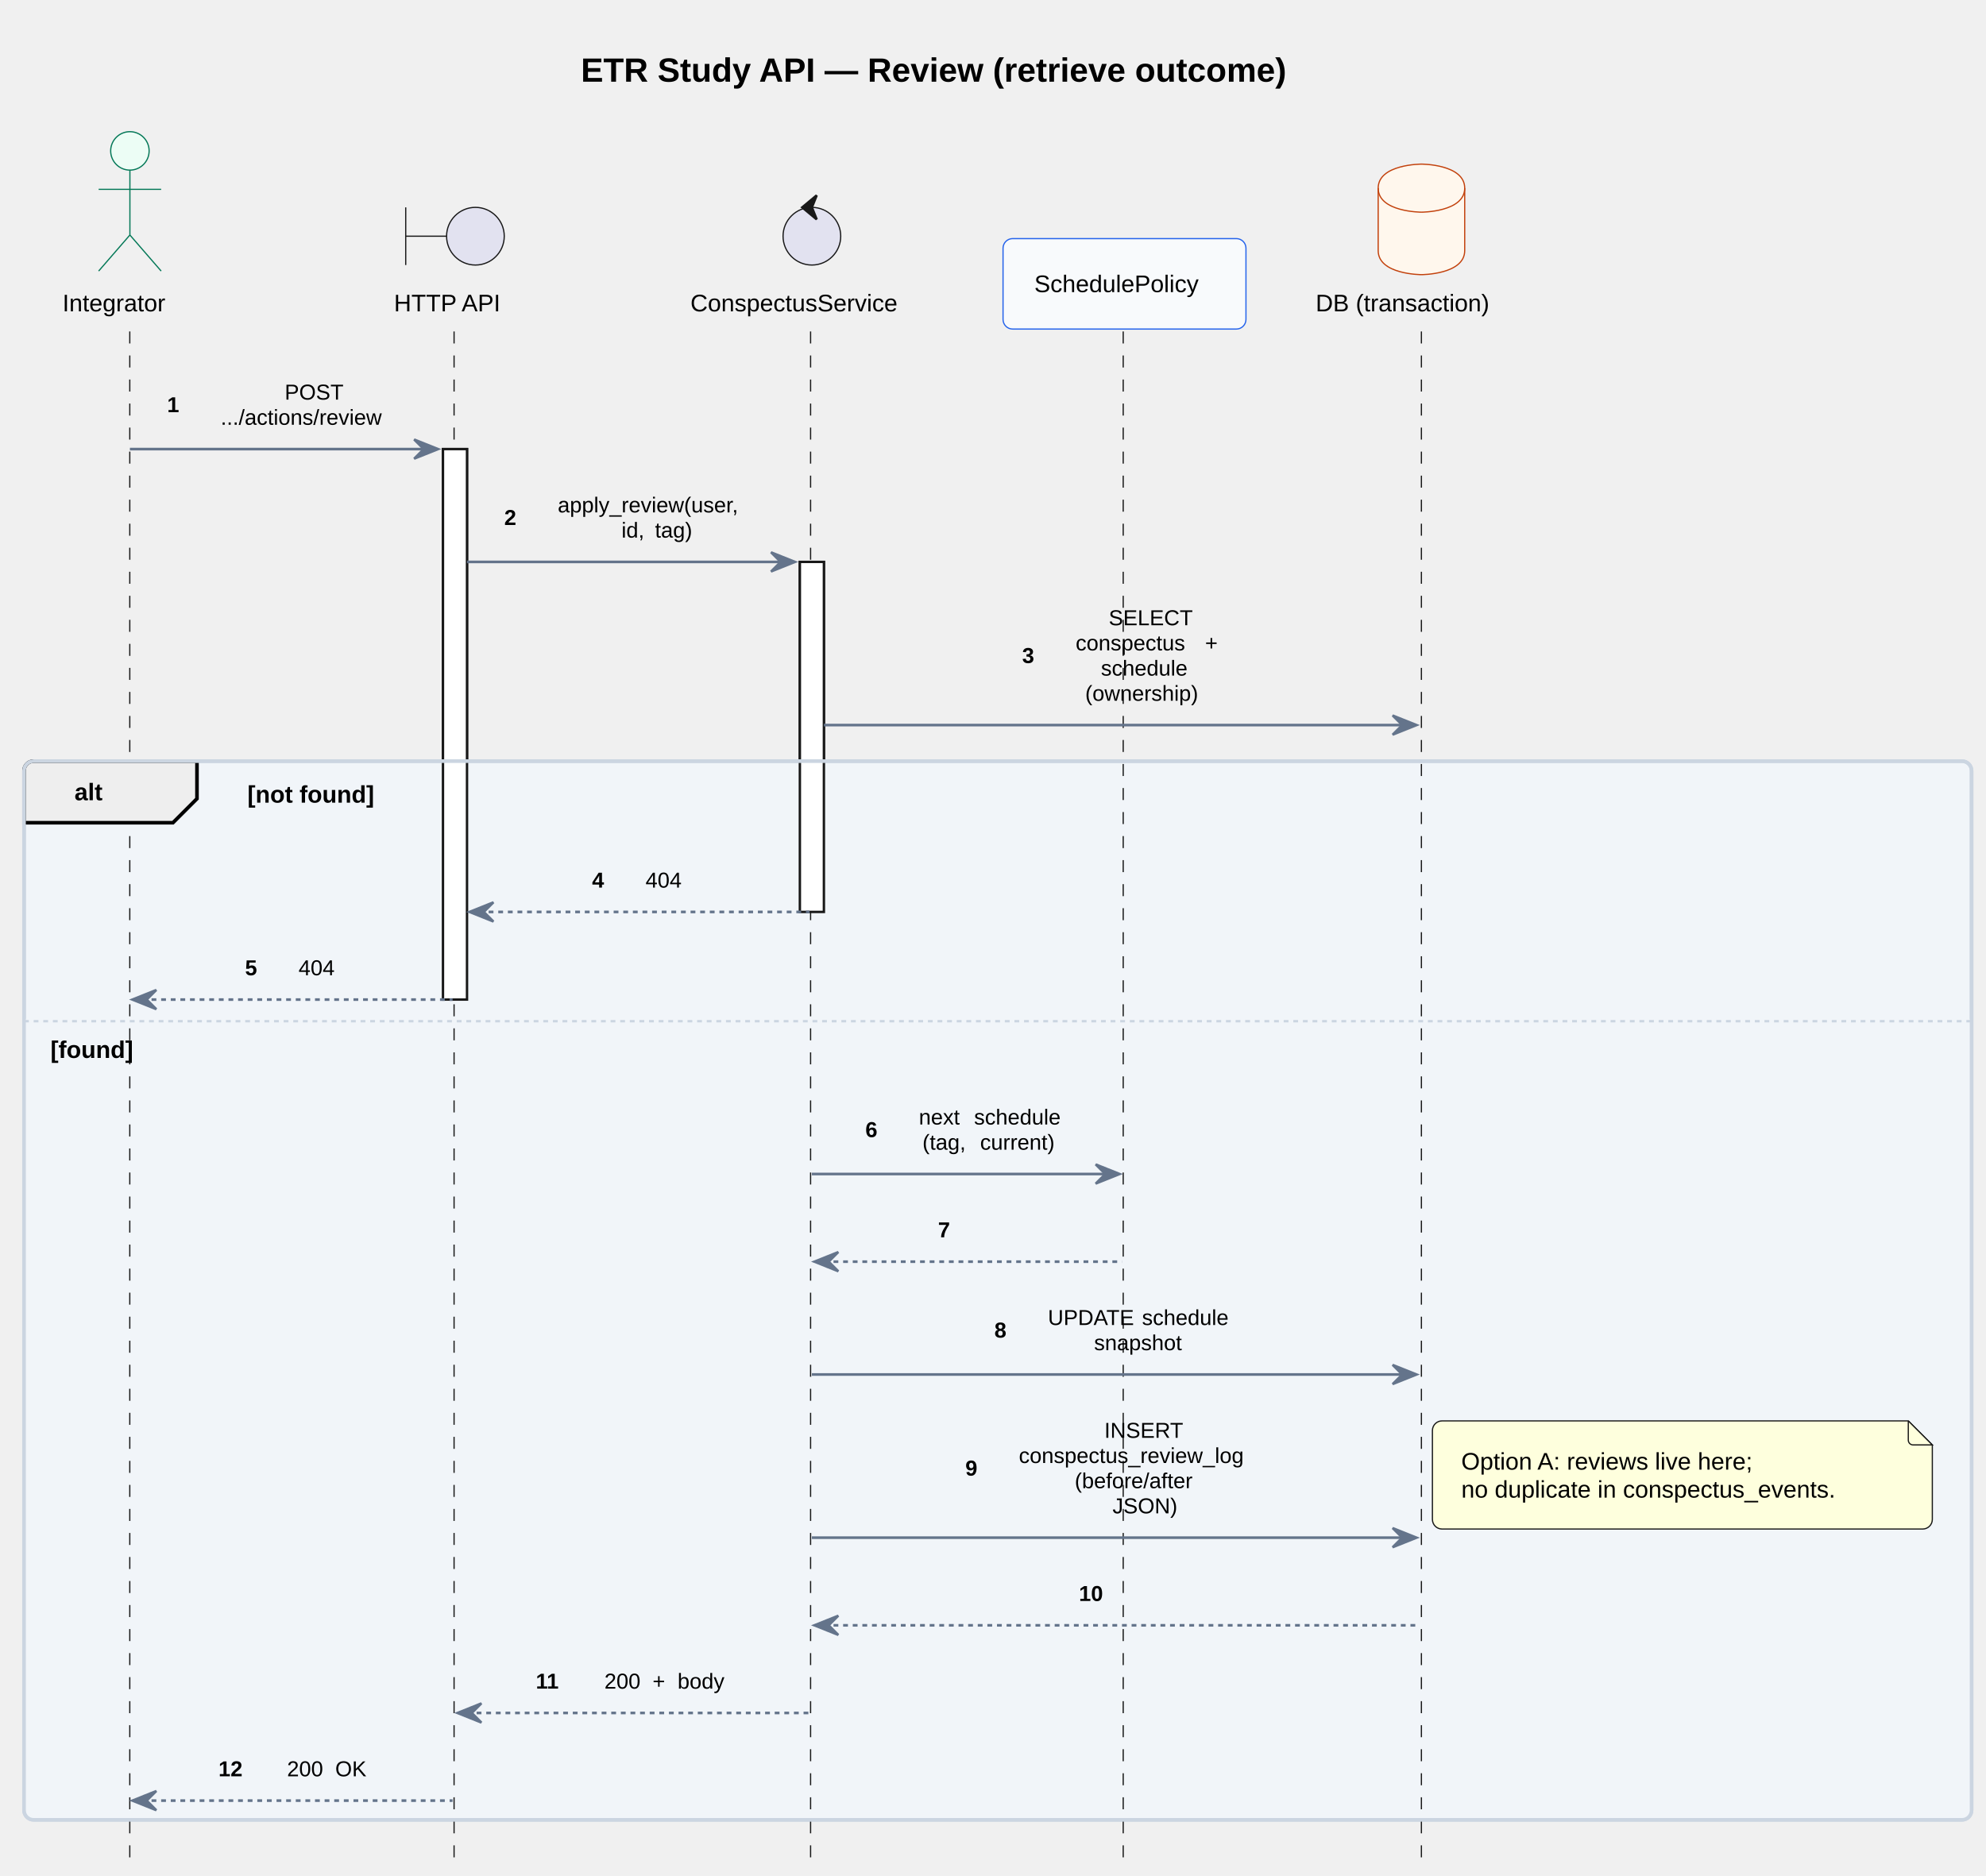
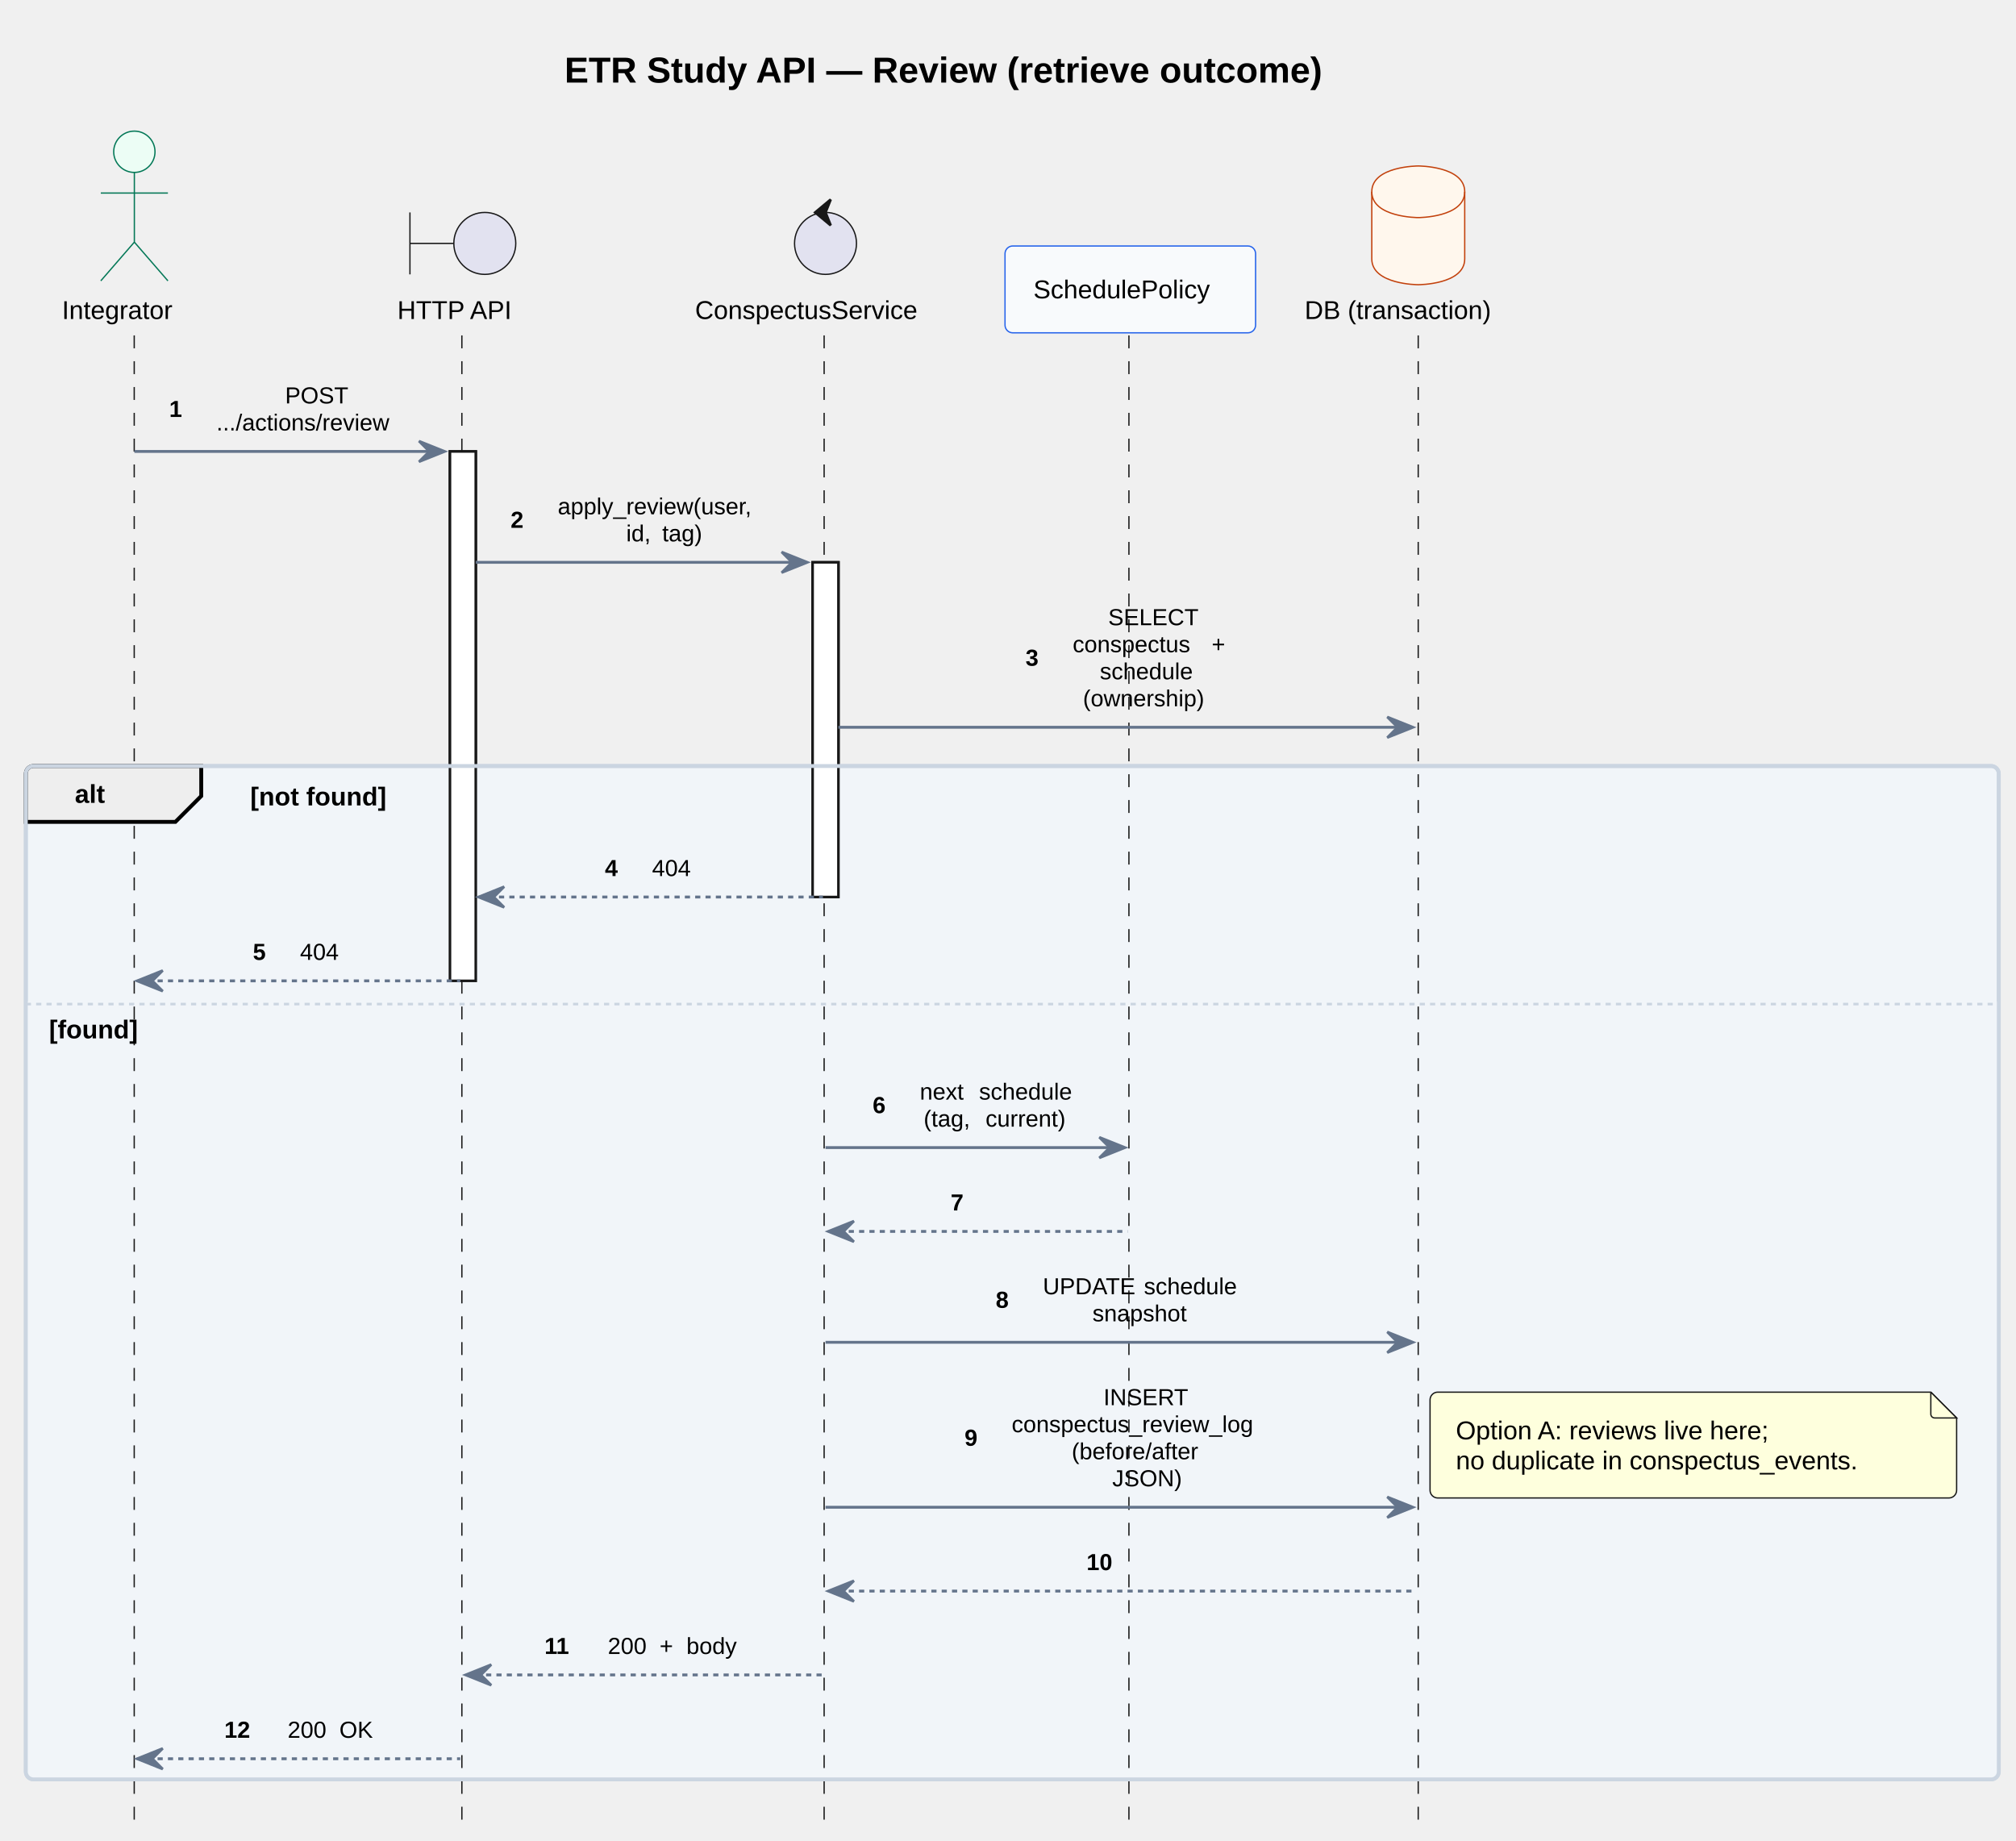
- <svg xmlns="http://www.w3.org/2000/svg" contentStyleType="text/css" data-diagram-type="SEQUENCE" height="907.337px" preserveAspectRatio="none" style="width:960px;height:907px;background:#FFFFFF;" version="1.1" viewBox="0 0 960 907" width="960.778px" zoomAndPan="magnify">
+ <svg xmlns="http://www.w3.org/2000/svg" contentStyleType="text/css" data-diagram-type="SEQUENCE" height="713px" preserveAspectRatio="none" style="width:781px;height:713px;background:#FFFFFF;" version="1.1" viewBox="0 0 781 713" width="781px" zoomAndPan="magnify">
  <defs />
  <g>
-     <text fill="#000000" font-family="'Arial'" font-size="16.265" font-weight="bold" lengthAdjust="spacing" textLength="401.908" x="280.789" y="39.494">ETR Study API — Review (retrieve outcome)</text>
+     <text fill="#000000" font-family="'Arial'" font-size="14" font-weight="bold" lengthAdjust="spacing" textLength="345.946" x="218.692" y="31.995">ETR Study API — Review (retrieve outcome)</text>
    <g>
-       <rect fill="#FFFFFF" height="266.153" style="stroke:#181818;stroke-width:1.162;" width="11.618" x="214.127" y="217.123" />
+       <rect fill="#FFFFFF" height="205.094" style="stroke:#181818;stroke-width:1;" width="10" x="174.312" y="174.891" />
    </g>
    <g>
-       <rect fill="#FFFFFF" height="169.227" style="stroke:#181818;stroke-width:1.162;" width="11.618" x="386.642" y="271.671" />
+       <rect fill="#FFFFFF" height="129.664" style="stroke:#181818;stroke-width:1;" width="10" x="314.806" y="217.844" />
    </g>
-     <rect fill="#F1F5F9" height="511.866" rx="4.647" ry="4.647" style="stroke:#CBD5E1;stroke-width:1.743;" width="941.412" x="11.618" y="367.988" />
-     <path d="M11.618,492.57 L953.029,492.57 L953.029,875.207 A4.647,4.647 0 0 1 948.382,879.854 L16.265,879.854 A4.647,4.647 0 0 1 11.618,875.207 L11.618,492.57" fill="#F1F5F9" style="stroke:none;stroke-width:1.162;" />
+     <rect fill="#F1F5F9" height="392.594" rx="3" ry="3" style="stroke:#CBD5E1;stroke-width:1.5;" width="764.33" x="10" y="296.75" />
+     <path d="M10,387.984 L774.33,387.984 L774.33,686.344 A3,3 0 0 1 771.33,689.344 L13,689.344 A3,3 0 0 1 10,686.344 L10,387.984" fill="#F1F5F9" style="stroke:none;stroke-width:1;" />
    <g class="participant-lifeline" data-entity-uid="part1" data-qualified-name="Client" id="part1-lifeline">
      <g>
-         <rect fill="#000000" fill-opacity="0" height="739.354" width="9.294" x="58.145" y="160.251" />
-         <line style="stroke:#181818;stroke-width:0.581;stroke-dasharray:5.809,5.809;" x1="62.735" x2="62.735" y1="160.251" y2="899.604" />
+         <rect fill="#000000" fill-opacity="0" height="576.406" width="8" x="48.049" y="129.938" />
+         <line style="stroke:#181818;stroke-width:0.5;stroke-dasharray:5,5;" x1="52" x2="52" y1="129.938" y2="706.344" />
      </g>
    </g>
    <g class="participant-lifeline" data-entity-uid="part2" data-qualified-name="Api" id="part2-lifeline">
      <g>
-         <rect fill="#000000" fill-opacity="0" height="739.354" width="9.294" x="215.289" y="160.251" />
-         <line style="stroke:#181818;stroke-width:0.581;stroke-dasharray:5.809,5.809;" x1="219.491" x2="219.491" y1="160.251" y2="899.604" />
+         <rect fill="#000000" fill-opacity="0" height="576.406" width="8" x="175.312" y="129.938" />
+         <line style="stroke:#181818;stroke-width:0.5;stroke-dasharray:5,5;" x1="178.929" x2="178.929" y1="129.938" y2="706.344" />
      </g>
    </g>
    <g class="participant-lifeline" data-entity-uid="part3" data-qualified-name="Service" id="part3-lifeline">
      <g>
-         <rect fill="#000000" fill-opacity="0" height="739.354" width="9.294" x="387.804" y="160.251" />
-         <line style="stroke:#181818;stroke-width:0.581;stroke-dasharray:5.809,5.809;" x1="391.827" x2="391.827" y1="160.251" y2="899.604" />
+         <rect fill="#000000" fill-opacity="0" height="576.406" width="8" x="315.806" y="129.938" />
+         <line style="stroke:#181818;stroke-width:0.5;stroke-dasharray:5,5;" x1="319.269" x2="319.269" y1="129.938" y2="706.344" />
      </g>
    </g>
    <g class="participant-lifeline" data-entity-uid="part4" data-qualified-name="Policy" id="part4-lifeline">
      <g>
-         <rect fill="#000000" fill-opacity="0" height="739.354" width="9.294" x="538.918" y="160.251" />
-         <line style="stroke:#181818;stroke-width:0.581;stroke-dasharray:5.809,5.809;" x1="542.942" x2="542.942" y1="160.251" y2="899.604" />
+         <rect fill="#000000" fill-opacity="0" height="576.406" width="8" x="433.879" y="129.938" />
+         <line style="stroke:#181818;stroke-width:0.5;stroke-dasharray:5,5;" x1="437.343" x2="437.343" y1="129.938" y2="706.344" />
      </g>
    </g>
    <g class="participant-lifeline" data-entity-uid="part5" data-qualified-name="Db" id="part5-lifeline">
      <g>
-         <rect fill="#000000" fill-opacity="0" height="739.354" width="9.294" x="682.457" y="160.251" />
-         <line style="stroke:#181818;stroke-width:0.581;stroke-dasharray:5.809,5.809;" x1="687.086" x2="687.086" y1="160.251" y2="899.604" />
+         <rect fill="#000000" fill-opacity="0" height="576.406" width="8" x="545.432" y="129.938" />
+         <line style="stroke:#181818;stroke-width:0.5;stroke-dasharray:5,5;" x1="549.416" x2="549.416" y1="129.938" y2="706.344" />
      </g>
    </g>
    <g class="participant participant-head" data-entity-uid="part1" data-qualified-name="Client" id="part1-head">
-       <text fill="#000000" font-family="'Arial'" font-size="11.618" lengthAdjust="spacing" textLength="58.202" x="30.206" y="150.54">Integrator</text>
-       <ellipse cx="62.792" cy="72.955" fill="#ECFDF5" rx="9.294" ry="9.294" style="stroke:#047857;stroke-width:0.581;" />
-       <path d="M62.792,82.249 L62.792,113.617 M47.689,91.543 L77.895,91.543 M62.792,113.617 L47.689,131.043 M62.792,113.617 L77.895,131.043" fill="none" style="stroke:#047857;stroke-width:0.581;" />
+       <text fill="#000000" font-family="'Arial'" font-size="10" lengthAdjust="spacing" textLength="50.098" x="24" y="123.579">Integrator</text>
+       <ellipse cx="52.049" cy="58.797" fill="#ECFDF5" rx="8" ry="8" style="stroke:#047857;stroke-width:0.5;" />
+       <path d="M52.049,66.797 L52.049,93.797 M39.049,74.797 L65.049,74.797 M52.049,93.797 L39.049,108.797 M52.049,93.797 L65.049,108.797" fill="none" style="stroke:#047857;stroke-width:0.5;" />
    </g>
    <g class="participant participant-head" data-entity-uid="part2" data-qualified-name="Api" id="part2-head">
-       <text fill="#000000" font-family="'Arial'" font-size="11.618" lengthAdjust="spacing" textLength="52.007" x="190.447" y="150.54">HTTP API</text>
-       <path d="M196.12,100.257 L196.12,128.139 M196.12,114.198 L215.87,114.198" fill="none" style="stroke:#181818;stroke-width:0.581;" />
-       <ellipse cx="229.811" cy="114.198" fill="#E2E2F0" rx="13.941" ry="13.941" style="stroke:#181818;stroke-width:0.581;" />
+       <text fill="#000000" font-family="'Arial'" font-size="10" lengthAdjust="spacing" textLength="44.766" x="153.929" y="123.579">HTTP API</text>
+       <path d="M158.812,82.297 L158.812,106.297 M158.812,94.297 L175.812,94.297" fill="none" style="stroke:#181818;stroke-width:0.5;" />
+       <ellipse cx="187.812" cy="94.297" fill="#E2E2F0" rx="12" ry="12" style="stroke:#181818;stroke-width:0.5;" />
    </g>
    <g class="participant participant-head" data-entity-uid="part3" data-qualified-name="Service" id="part3-head">
-       <text fill="#000000" font-family="'Arial'" font-size="11.618" lengthAdjust="spacing" textLength="110.453" x="333.739" y="150.54">ConspectusService</text>
-       <ellipse cx="392.451" cy="114.198" fill="#E2E2F0" rx="13.941" ry="13.941" style="stroke:#181818;stroke-width:0.581;" />
-       <polygon fill="#181818" points="387.804,100.257,394.774,94.448,392.451,100.257,394.774,106.065,387.804,100.257" style="stroke:#181818;stroke-width:1.162;" />
+       <text fill="#000000" font-family="'Arial'" font-size="10" lengthAdjust="spacing" textLength="95.073" x="269.269" y="123.579">ConspectusService</text>
+       <ellipse cx="319.806" cy="94.297" fill="#E2E2F0" rx="12" ry="12" style="stroke:#181818;stroke-width:0.5;" />
+       <polygon fill="#181818" points="315.806,82.297,321.806,77.297,319.806,82.297,321.806,87.297,315.806,82.297" style="stroke:#181818;stroke-width:1;" />
    </g>
    <g class="participant participant-head" data-entity-uid="part4" data-qualified-name="Policy" id="part4-head">
-       <rect fill="#F8FAFC" height="43.73" rx="4.647" ry="4.647" style="stroke:#2563EB;stroke-width:0.581;" width="117.423" x="484.853" y="115.359" />
-       <text fill="#000000" font-family="'Arial'" font-size="11.618" lengthAdjust="spacing" textLength="87.217" x="499.957" y="141.246">SchedulePolicy</text>
+       <rect fill="#F8FAFC" height="33.641" rx="3" ry="3" style="stroke:#2563EB;stroke-width:0.5;" width="97.073" x="389.343" y="95.297" />
+       <text fill="#000000" font-family="'Arial'" font-size="10" lengthAdjust="spacing" textLength="75.073" x="400.343" y="115.579">SchedulePolicy</text>
    </g>
    <g class="participant participant-head" data-entity-uid="part5" data-qualified-name="Db" id="part5-head">
-       <text fill="#000000" font-family="'Arial'" font-size="11.618" lengthAdjust="spacing" textLength="95.301" x="635.968" y="150.54">DB (transaction)</text>
-       <path d="M666.192,90.962 C666.192,79.345 687.104,79.345 687.104,79.345 C687.104,79.345 708.015,79.345 708.015,90.962 L708.015,121.168 C708.015,132.786 687.104,132.786 687.104,132.786 C687.104,132.786 666.192,132.786 666.192,121.168 L666.192,90.962" fill="#FFF7ED" style="stroke:#C2410C;stroke-width:0.581;" />
-       <path d="M666.192,90.962 C666.192,102.58 687.104,102.58 687.104,102.58 C687.104,102.58 708.015,102.58 708.015,90.962" fill="none" style="stroke:#C2410C;stroke-width:0.581;" />
+       <text fill="#000000" font-family="'Arial'" font-size="10" lengthAdjust="spacing" textLength="82.031" x="505.416" y="123.579">DB (transaction)</text>
+       <path d="M531.432,74.297 C531.432,64.297 549.432,64.297 549.432,64.297 C549.432,64.297 567.432,64.297 567.432,74.297 L567.432,100.297 C567.432,110.297 549.432,110.297 549.432,110.297 C549.432,110.297 531.432,110.297 531.432,100.297 L531.432,74.297" fill="#FFF7ED" style="stroke:#C2410C;stroke-width:0.5;" />
+       <path d="M531.432,74.297 C531.432,84.297 549.432,84.297 549.432,84.297 C549.432,84.297 567.432,84.297 567.432,74.297" fill="none" style="stroke:#C2410C;stroke-width:0.5;" />
    </g>
    <g>
-       <rect fill="#FFFFFF" height="266.153" style="stroke:#181818;stroke-width:1.162;" width="11.618" x="214.127" y="217.123" />
+       <rect fill="#FFFFFF" height="205.094" style="stroke:#181818;stroke-width:1;" width="10" x="174.312" y="174.891" />
    </g>
    <g>
-       <rect fill="#FFFFFF" height="169.227" style="stroke:#181818;stroke-width:1.162;" width="11.618" x="386.642" y="271.671" />
+       <rect fill="#FFFFFF" height="129.664" style="stroke:#181818;stroke-width:1;" width="10" x="314.806" y="217.844" />
    </g>
    <g class="message" data-entity-1="part1" data-entity-2="part2" id="msg1">
-       <polygon fill="#64748B" points="200.186,212.476,211.803,217.123,200.186,221.77,204.833,217.123" style="stroke:#64748B;stroke-width:1.162;" />
-       <line style="stroke:#64748B;stroke-width:1.278;" x1="62.792" x2="207.156" y1="217.123" y2="217.123" />
-       <text fill="#000000" font-family="'Arial'" font-size="10.456" font-weight="bold" lengthAdjust="spacing" textLength="7.275" x="80.799" y="199.277">1</text>
-       <text fill="#000000" font-family="'Arial'" font-size="10.456" lengthAdjust="spacing" textLength="27.559" x="137.612" y="193.191">POST</text>
-       <text fill="#000000" font-family="'Arial'" font-size="10.456" lengthAdjust="spacing" textLength="89.457" x="106.663" y="205.363">.../actions/review</text>
+       <polygon fill="#64748B" points="162.312,170.891,172.312,174.891,162.312,178.891,166.312,174.891" style="stroke:#64748B;stroke-width:1;" />
+       <line style="stroke:#64748B;stroke-width:1.1;" x1="52.049" x2="168.312" y1="174.891" y2="174.891" />
+       <text fill="#000000" font-family="'Arial'" font-size="9" font-weight="bold" lengthAdjust="spacing" textLength="6.262" x="65.549" y="161.53">1</text>
+       <text fill="#000000" font-family="'Arial'" font-size="9" lengthAdjust="spacing" textLength="23.722" x="110.451" y="156.292">POST</text>
+       <text fill="#000000" font-family="'Arial'" font-size="9" lengthAdjust="spacing" textLength="77.001" x="83.811" y="166.768">.../actions/review</text>
    </g>
    <g class="message" data-entity-1="part2" data-entity-2="part3" id="msg2">
-       <polygon fill="#64748B" points="372.701,267.024,384.318,271.671,372.701,276.318,377.348,271.671" style="stroke:#64748B;stroke-width:1.162;" />
-       <line style="stroke:#64748B;stroke-width:1.278;" x1="225.745" x2="379.671" y1="271.671" y2="271.671" />
-       <text fill="#000000" font-family="'Arial'" font-size="10.456" font-weight="bold" lengthAdjust="spacing" textLength="7.275" x="243.752" y="253.825">2</text>
-       <text fill="#000000" font-family="'Arial'" font-size="10.456" lengthAdjust="spacing" textLength="99.019" x="269.615" y="247.74">apply_review(user,</text>
-       <text fill="#000000" font-family="'Arial'" font-size="10.456" lengthAdjust="spacing" textLength="12.866" x="300.419" y="259.911">id,</text>
-       <text fill="#000000" font-family="'Arial'" font-size="10.456" lengthAdjust="spacing" textLength="3.324" x="313.284" y="259.911"> </text>
-       <text fill="#000000" font-family="'Arial'" font-size="10.456" lengthAdjust="spacing" textLength="21.223" x="316.608" y="259.911">tag)</text>
+       <polygon fill="#64748B" points="302.806,213.844,312.806,217.844,302.806,221.844,306.806,217.844" style="stroke:#64748B;stroke-width:1;" />
+       <line style="stroke:#64748B;stroke-width:1.1;" x1="184.312" x2="308.806" y1="217.844" y2="217.844" />
+       <text fill="#000000" font-family="'Arial'" font-size="9" font-weight="bold" lengthAdjust="spacing" textLength="6.262" x="197.812" y="204.483">2</text>
+       <text fill="#000000" font-family="'Arial'" font-size="9" lengthAdjust="spacing" textLength="85.232" x="216.074" y="199.245">apply_review(user,</text>
+       <text fill="#000000" font-family="'Arial'" font-size="9" lengthAdjust="spacing" textLength="11.074" x="242.589" y="209.721">id,</text>
+       <text fill="#000000" font-family="'Arial'" font-size="9" lengthAdjust="spacing" textLength="2.861" x="253.663" y="209.721"> </text>
+       <text fill="#000000" font-family="'Arial'" font-size="9" lengthAdjust="spacing" textLength="18.268" x="256.524" y="209.721">tag)</text>
    </g>
    <g class="message" data-entity-1="part3" data-entity-2="part5" id="msg3">
-       <polygon fill="#64748B" points="673.162,345.915,684.78,350.562,673.162,355.209,677.809,350.562" style="stroke:#64748B;stroke-width:1.162;" />
-       <line style="stroke:#64748B;stroke-width:1.278;" x1="398.26" x2="680.133" y1="350.562" y2="350.562" />
-       <text fill="#000000" font-family="'Arial'" font-size="10.456" font-weight="bold" lengthAdjust="spacing" textLength="7.275" x="494.101" y="320.545">3</text>
-       <text fill="#000000" font-family="'Arial'" font-size="10.456" lengthAdjust="spacing" textLength="39.363" x="535.932" y="302.288">SELECT</text>
-       <text fill="#000000" font-family="'Arial'" font-size="10.456" lengthAdjust="spacing" textLength="59.212" x="519.965" y="314.459">conspectus</text>
-       <text fill="#000000" font-family="'Arial'" font-size="10.456" lengthAdjust="spacing" textLength="3.324" x="579.177" y="314.459"> </text>
-       <text fill="#000000" font-family="'Arial'" font-size="10.456" lengthAdjust="spacing" textLength="8.761" x="582.501" y="314.459">+</text>
-       <text fill="#000000" font-family="'Arial'" font-size="10.456" lengthAdjust="spacing" textLength="46.857" x="532.185" y="326.631">schedule</text>
-       <text fill="#000000" font-family="'Arial'" font-size="10.456" lengthAdjust="spacing" textLength="62.082" x="524.572" y="338.802">(ownership)</text>
+       <polygon fill="#64748B" points="537.432,277.75,547.432,281.75,537.432,285.75,541.432,281.75" style="stroke:#64748B;stroke-width:1;" />
+       <line style="stroke:#64748B;stroke-width:1.1;" x1="324.806" x2="543.432" y1="281.75" y2="281.75" />
+       <text fill="#000000" font-family="'Arial'" font-size="9" font-weight="bold" lengthAdjust="spacing" textLength="6.262" x="397.303" y="257.913">3</text>
+       <text fill="#000000" font-family="'Arial'" font-size="9" lengthAdjust="spacing" textLength="33.882" x="429.309" y="242.198">SELECT</text>
+       <text fill="#000000" font-family="'Arial'" font-size="9" lengthAdjust="spacing" textLength="50.968" x="415.565" y="252.674">conspectus</text>
+       <text fill="#000000" font-family="'Arial'" font-size="9" lengthAdjust="spacing" textLength="2.861" x="466.533" y="252.674"> </text>
+       <text fill="#000000" font-family="'Arial'" font-size="9" lengthAdjust="spacing" textLength="7.541" x="469.394" y="252.674">+</text>
+       <text fill="#000000" font-family="'Arial'" font-size="9" lengthAdjust="spacing" textLength="40.333" x="426.084" y="263.151">schedule</text>
+       <text fill="#000000" font-family="'Arial'" font-size="9" lengthAdjust="spacing" textLength="53.438" x="419.531" y="273.627">(ownership)</text>
    </g>
-     <path d="M16.265,367.988 L95.213,367.988 L95.213,386.159 L83.596,397.777 L11.618,397.777 L11.618,372.636 A4.647,4.647 0 0 1 16.265,367.988" fill="#EEEEEE" style="stroke:#000000;stroke-width:1.743;" />
-     <rect fill="none" height="511.866" rx="4.647" ry="4.647" style="stroke:#CBD5E1;stroke-width:1.743;" width="941.412" x="11.618" y="367.988" />
-     <text fill="#000000" font-family="'Arial'" font-size="11.618" font-weight="bold" lengthAdjust="spacing" textLength="17.375" x="36.015" y="386.905">alt</text>
-     <text fill="#000000" font-family="'Arial'" font-size="11.618" font-weight="bold" lengthAdjust="spacing" textLength="74.363" x="119.611" y="388.066">[not found]</text>
+     <path d="M13,296.75 L77.956,296.75 L77.956,308.391 L67.956,318.391 L10,318.391 L10,299.75 A3,3 0 0 1 13,296.75" fill="#EEEEEE" style="stroke:#000000;stroke-width:1.5;" />
+     <rect fill="none" height="392.594" rx="3" ry="3" style="stroke:#CBD5E1;stroke-width:1.5;" width="764.33" x="10" y="296.75" />
+     <text fill="#000000" font-family="'Arial'" font-size="10" font-weight="bold" lengthAdjust="spacing" textLength="14.956" x="29" y="311.032">alt</text>
+     <text fill="#000000" font-family="'Arial'" font-size="10" font-weight="bold" lengthAdjust="spacing" textLength="64.009" x="96.956" y="312.032">[not found]</text>
    <g class="message" data-entity-1="part3" data-entity-2="part2" id="msg4">
-       <polygon fill="#64748B" points="238.524,436.251,226.906,440.898,238.524,445.545,233.877,440.898" style="stroke:#64748B;stroke-width:1.162;" />
-       <line style="stroke:#64748B;stroke-width:1.278;stroke-dasharray:2.324,2.324;" x1="231.553" x2="391.289" y1="440.898" y2="440.898" />
-       <text fill="#000000" font-family="'Arial'" font-size="10.456" font-weight="bold" lengthAdjust="spacing" textLength="7.275" x="286.188" y="429.138">4</text>
-       <text fill="#000000" font-family="'Arial'" font-size="10.456" lengthAdjust="spacing" textLength="19.957" x="312.051" y="429.138">404</text>
+       <polygon fill="#64748B" points="195.312,343.508,185.312,347.508,195.312,351.508,191.312,347.508" style="stroke:#64748B;stroke-width:1;" />
+       <line style="stroke:#64748B;stroke-width:1.1;stroke-dasharray:2,2;" x1="189.312" x2="318.806" y1="347.508" y2="347.508" />
+       <text fill="#000000" font-family="'Arial'" font-size="9" font-weight="bold" lengthAdjust="spacing" textLength="6.262" x="234.339" y="339.385">4</text>
+       <text fill="#000000" font-family="'Arial'" font-size="9" lengthAdjust="spacing" textLength="17.178" x="252.601" y="339.385">404</text>
    </g>
    <g class="message" data-entity-1="part2" data-entity-2="part1" id="msg5">
-       <polygon fill="#64748B" points="75.571,478.628,63.954,483.275,75.571,487.923,70.924,483.275" style="stroke:#64748B;stroke-width:1.162;" />
-       <line style="stroke:#64748B;stroke-width:1.278;stroke-dasharray:2.324,2.324;" x1="68.601" x2="218.774" y1="483.275" y2="483.275" />
-       <text fill="#000000" font-family="'Arial'" font-size="10.456" font-weight="bold" lengthAdjust="spacing" textLength="7.275" x="118.454" y="471.515">5</text>
-       <text fill="#000000" font-family="'Arial'" font-size="10.456" lengthAdjust="spacing" textLength="19.957" x="144.317" y="471.515">404</text>
+       <polygon fill="#64748B" points="63.049,375.984,53.049,379.984,63.049,383.984,59.049,379.984" style="stroke:#64748B;stroke-width:1;" />
+       <line style="stroke:#64748B;stroke-width:1.1;stroke-dasharray:2,2;" x1="57.049" x2="178.312" y1="379.984" y2="379.984" />
+       <text fill="#000000" font-family="'Arial'" font-size="9" font-weight="bold" lengthAdjust="spacing" textLength="6.262" x="97.96" y="371.862">5</text>
+       <text fill="#000000" font-family="'Arial'" font-size="9" lengthAdjust="spacing" textLength="17.178" x="116.222" y="371.862">404</text>
    </g>
-     <line style="stroke:#CBD5E1;stroke-width:1.162;stroke-dasharray:2.324,2.324;" x1="11.618" x2="953.029" y1="493.731" y2="493.731" />
-     <text fill="#000000" font-family="'Arial'" font-size="11.618" font-weight="bold" lengthAdjust="spacing" textLength="48.513" x="24.397" y="511.486">[found]</text>
+     <line style="stroke:#CBD5E1;stroke-width:1;stroke-dasharray:2,2;" x1="10" x2="774.33" y1="388.984" y2="388.984" />
+     <text fill="#000000" font-family="'Arial'" font-size="10" font-weight="bold" lengthAdjust="spacing" textLength="41.758" x="19" y="402.267">[found]</text>
    <g class="message" data-entity-1="part3" data-entity-2="part4" id="msg6">
-       <polygon fill="#64748B" points="529.624,562.965,541.242,567.612,529.624,572.259,534.271,567.612" style="stroke:#64748B;stroke-width:1.162;" />
-       <line style="stroke:#64748B;stroke-width:1.278;" x1="392.451" x2="536.595" y1="567.612" y2="567.612" />
-       <text fill="#000000" font-family="'Arial'" font-size="10.456" font-weight="bold" lengthAdjust="spacing" textLength="7.275" x="418.312" y="549.766">6</text>
-       <text fill="#000000" font-family="'Arial'" font-size="10.456" lengthAdjust="spacing" textLength="23.347" x="444.176" y="543.681">next</text>
-       <text fill="#000000" font-family="'Arial'" font-size="10.456" lengthAdjust="spacing" textLength="3.324" x="467.523" y="543.681"> </text>
-       <text fill="#000000" font-family="'Arial'" font-size="10.456" lengthAdjust="spacing" textLength="46.857" x="470.846" y="543.681">schedule</text>
-       <text fill="#000000" font-family="'Arial'" font-size="10.456" lengthAdjust="spacing" textLength="24.547" x="445.899" y="555.852">(tag,</text>
-       <text fill="#000000" font-family="'Arial'" font-size="10.456" lengthAdjust="spacing" textLength="3.324" x="470.445" y="555.852"> </text>
-       <text fill="#000000" font-family="'Arial'" font-size="10.456" lengthAdjust="spacing" textLength="42.212" x="473.769" y="555.852">current)</text>
+       <polygon fill="#64748B" points="425.879,440.578,435.879,444.578,425.879,448.578,429.879,444.578" style="stroke:#64748B;stroke-width:1;" />
+       <line style="stroke:#64748B;stroke-width:1.1;" x1="319.806" x2="431.879" y1="444.578" y2="444.578" />
+       <text fill="#000000" font-family="'Arial'" font-size="9" font-weight="bold" lengthAdjust="spacing" textLength="6.262" x="338.067" y="431.217">6</text>
+       <text fill="#000000" font-family="'Arial'" font-size="9" lengthAdjust="spacing" textLength="20.096" x="356.329" y="425.979">next</text>
+       <text fill="#000000" font-family="'Arial'" font-size="9" lengthAdjust="spacing" textLength="2.861" x="376.425" y="425.979"> </text>
+       <text fill="#000000" font-family="'Arial'" font-size="9" lengthAdjust="spacing" textLength="40.333" x="379.286" y="425.979">schedule</text>
+       <text fill="#000000" font-family="'Arial'" font-size="9" lengthAdjust="spacing" textLength="21.129" x="357.812" y="436.456">(tag,</text>
+       <text fill="#000000" font-family="'Arial'" font-size="9" lengthAdjust="spacing" textLength="2.861" x="378.941" y="436.456"> </text>
+       <text fill="#000000" font-family="'Arial'" font-size="9" lengthAdjust="spacing" textLength="36.334" x="381.802" y="436.456">current)</text>
    </g>
    <g class="message" data-entity-1="part4" data-entity-2="part3" id="msg7">
-       <polygon fill="#64748B" points="405.23,605.342,393.613,609.989,405.23,614.636,400.583,609.989" style="stroke:#64748B;stroke-width:1.162;" />
-       <line style="stroke:#64748B;stroke-width:1.278;stroke-dasharray:2.324,2.324;" x1="398.26" x2="542.403" y1="609.989" y2="609.989" />
-       <text fill="#000000" font-family="'Arial'" font-size="10.456" font-weight="bold" lengthAdjust="spacing" textLength="7.275" x="453.414" y="598.229">7</text>
-       <text fill="#000000" font-family="'Arial'" font-size="10.456" lengthAdjust="spacing" textLength="3.324" x="479.278" y="598.229"> </text>
+       <polygon fill="#64748B" points="330.806,473.055,320.806,477.055,330.806,481.055,326.806,477.055" style="stroke:#64748B;stroke-width:1;" />
+       <line style="stroke:#64748B;stroke-width:1.1;stroke-dasharray:2,2;" x1="324.806" x2="436.879" y1="477.055" y2="477.055" />
+       <text fill="#000000" font-family="'Arial'" font-size="9" font-weight="bold" lengthAdjust="spacing" textLength="6.262" x="368.281" y="468.932">7</text>
+       <text fill="#000000" font-family="'Arial'" font-size="9" lengthAdjust="spacing" textLength="2.861" x="386.543" y="468.932"> </text>
    </g>
    <g class="message" data-entity-1="part3" data-entity-2="part5" id="msg8">
-       <polygon fill="#64748B" points="673.162,659.891,684.78,664.538,673.162,669.185,677.809,664.538" style="stroke:#64748B;stroke-width:1.162;" />
-       <line style="stroke:#64748B;stroke-width:1.278;" x1="392.451" x2="680.133" y1="664.538" y2="664.538" />
-       <text fill="#000000" font-family="'Arial'" font-size="10.456" font-weight="bold" lengthAdjust="spacing" textLength="7.275" x="480.677" y="646.692">8</text>
-       <text fill="#000000" font-family="'Arial'" font-size="10.456" lengthAdjust="spacing" textLength="42.155" x="506.541" y="640.606">UPDATE</text>
-       <text fill="#000000" font-family="'Arial'" font-size="10.456" lengthAdjust="spacing" textLength="3.324" x="548.696" y="640.606"> </text>
-       <text fill="#000000" font-family="'Arial'" font-size="10.456" lengthAdjust="spacing" textLength="46.857" x="552.02" y="640.606">schedule</text>
-       <text fill="#000000" font-family="'Arial'" font-size="10.456" lengthAdjust="spacing" textLength="47.69" x="528.864" y="652.778">snapshot</text>
+       <polygon fill="#64748B" points="537.432,516.008,547.432,520.008,537.432,524.008,541.432,520.008" style="stroke:#64748B;stroke-width:1;" />
+       <line style="stroke:#64748B;stroke-width:1.1;" x1="319.806" x2="543.432" y1="520.008" y2="520.008" />
+       <text fill="#000000" font-family="'Arial'" font-size="9" font-weight="bold" lengthAdjust="spacing" textLength="6.262" x="385.748" y="506.647">8</text>
+       <text fill="#000000" font-family="'Arial'" font-size="9" lengthAdjust="spacing" textLength="36.286" x="404.01" y="501.409">UPDATE</text>
+       <text fill="#000000" font-family="'Arial'" font-size="9" lengthAdjust="spacing" textLength="2.861" x="440.296" y="501.409"> </text>
+       <text fill="#000000" font-family="'Arial'" font-size="9" lengthAdjust="spacing" textLength="40.333" x="443.157" y="501.409">schedule</text>
+       <text fill="#000000" font-family="'Arial'" font-size="9" lengthAdjust="spacing" textLength="41.049" x="423.225" y="511.885">snapshot</text>
    </g>
    <g class="message" data-entity-1="part3" data-entity-2="part5" id="msg9">
-       <polygon fill="#64748B" points="673.162,738.782,684.78,743.429,673.162,748.076,677.809,743.429" style="stroke:#64748B;stroke-width:1.162;" />
-       <line style="stroke:#64748B;stroke-width:1.278;" x1="392.451" x2="680.133" y1="743.429" y2="743.429" />
-       <text fill="#000000" font-family="'Arial'" font-size="10.456" font-weight="bold" lengthAdjust="spacing" textLength="7.275" x="466.637" y="713.412">9</text>
-       <text fill="#000000" font-family="'Arial'" font-size="10.456" lengthAdjust="spacing" textLength="37.8" x="533.809" y="695.155">INSERT</text>
-       <text fill="#000000" font-family="'Arial'" font-size="10.456" lengthAdjust="spacing" textLength="120.416" x="492.501" y="707.326">conspectus_review_log</text>
-       <text fill="#000000" font-family="'Arial'" font-size="10.456" lengthAdjust="spacing" textLength="66.401" x="519.509" y="719.497">(before/after</text>
-       <text fill="#000000" font-family="'Arial'" font-size="10.456" lengthAdjust="spacing" textLength="29.851" x="537.783" y="731.669">JSON)</text>
+       <polygon fill="#64748B" points="537.432,579.914,547.432,583.914,537.432,587.914,541.432,583.914" style="stroke:#64748B;stroke-width:1;" />
+       <line style="stroke:#64748B;stroke-width:1.1;" x1="319.806" x2="543.432" y1="583.914" y2="583.914" />
+       <text fill="#000000" font-family="'Arial'" font-size="9" font-weight="bold" lengthAdjust="spacing" textLength="6.262" x="373.663" y="560.077">9</text>
+       <text fill="#000000" font-family="'Arial'" font-size="9" lengthAdjust="spacing" textLength="32.537" x="427.481" y="544.362">INSERT</text>
+       <text fill="#000000" font-family="'Arial'" font-size="9" lengthAdjust="spacing" textLength="103.649" x="391.925" y="554.838">conspectus_review_log</text>
+       <text fill="#000000" font-family="'Arial'" font-size="9" lengthAdjust="spacing" textLength="57.155" x="415.172" y="565.315">(before/after</text>
+       <text fill="#000000" font-family="'Arial'" font-size="9" lengthAdjust="spacing" textLength="25.695" x="430.903" y="575.792">JSON)</text>
    </g>
-     <path d="M692.411,691.621 L692.411,734.607 A4.647,4.647 0 0 0 697.058,739.254 L929.411,739.254 A4.647,4.647 0 0 0 934.058,734.607 L934.058,698.592 L922.44,686.974 L697.058,686.974 A4.647,4.647 0 0 0 692.411,691.621" fill="#FEFFDD" style="stroke:#181818;stroke-width:0.581;" />
-     <path d="M922.44,686.974 L922.44,696.268 A2.324,2.324 0 0 0 924.764,698.592 L934.058,698.592 L922.44,686.974" fill="#FEFFDD" style="stroke:#181818;stroke-width:0.581;" />
-     <text fill="#000000" font-family="'Arial'" font-size="11.618" lengthAdjust="spacing" textLength="160.962" x="706.352" y="710.537">Option A: reviews live here;</text>
-     <text fill="#000000" font-family="'Arial'" font-size="11.618" lengthAdjust="spacing" textLength="204.352" x="706.352" y="724.061">no duplicate in conspectus_events.</text>
+     <path d="M554,542.32 L554,577.32 A3,3 0 0 0 557,580.32 L755,580.32 A3,3 0 0 0 758,577.32 L758,549.32 L748,539.32 L557,539.32 A3,3 0 0 0 554,542.32" fill="#FEFFDD" style="stroke:#181818;stroke-width:0.5;" />
+     <path d="M748,539.32 L748,547.82 A1.5,1.5 0 0 0 749.5,549.32 L758,549.32 L748,539.32" fill="#FEFFDD" style="stroke:#181818;stroke-width:0.5;" />
+     <text fill="#000000" font-family="'Arial'" font-size="10" lengthAdjust="spacing" textLength="138.55" x="564" y="557.602">Option A: reviews live here;</text>
+     <text fill="#000000" font-family="'Arial'" font-size="10" lengthAdjust="spacing" textLength="175.898" x="564" y="569.243">no duplicate in conspectus_events.</text>
    <g class="message" data-entity-1="part5" data-entity-2="part3" id="msg11">
-       <polygon fill="#64748B" points="405.23,781.159,393.613,785.806,405.23,790.453,400.583,785.806" style="stroke:#64748B;stroke-width:1.162;" />
-       <line style="stroke:#64748B;stroke-width:1.278;stroke-dasharray:2.324,2.324;" x1="398.26" x2="685.942" y1="785.806" y2="785.806" />
-       <text fill="#000000" font-family="'Arial'" font-size="10.456" font-weight="bold" lengthAdjust="spacing" textLength="14.55" x="521.546" y="774.046">10</text>
-       <text fill="#000000" font-family="'Arial'" font-size="10.456" lengthAdjust="spacing" textLength="3.324" x="554.685" y="774.046"> </text>
+       <polygon fill="#64748B" points="330.806,612.391,320.806,616.391,330.806,620.391,326.806,616.391" style="stroke:#64748B;stroke-width:1;" />
+       <line style="stroke:#64748B;stroke-width:1.1;stroke-dasharray:2,2;" x1="324.806" x2="548.432" y1="616.391" y2="616.391" />
+       <text fill="#000000" font-family="'Arial'" font-size="9" font-weight="bold" lengthAdjust="spacing" textLength="12.524" x="420.926" y="608.268">10</text>
+       <text fill="#000000" font-family="'Arial'" font-size="9" lengthAdjust="spacing" textLength="2.861" x="445.451" y="608.268"> </text>
    </g>
    <g class="message" data-entity-1="part3" data-entity-2="part2" id="msg12">
-       <polygon fill="#64748B" points="232.715,823.536,221.097,828.183,232.715,832.83,228.068,828.183" style="stroke:#64748B;stroke-width:1.162;" />
-       <line style="stroke:#64748B;stroke-width:1.278;stroke-dasharray:2.324,2.324;" x1="225.745" x2="391.289" y1="828.183" y2="828.183" />
-       <text fill="#000000" font-family="'Arial'" font-size="10.456" font-weight="bold" lengthAdjust="spacing" textLength="14.55" x="259.012" y="816.423">11</text>
-       <text fill="#000000" font-family="'Arial'" font-size="10.456" lengthAdjust="spacing" textLength="19.957" x="292.151" y="816.423">200</text>
-       <text fill="#000000" font-family="'Arial'" font-size="10.456" lengthAdjust="spacing" textLength="3.324" x="312.108" y="816.423"> </text>
-       <text fill="#000000" font-family="'Arial'" font-size="10.456" lengthAdjust="spacing" textLength="8.761" x="315.431" y="816.423">+</text>
-       <text fill="#000000" font-family="'Arial'" font-size="10.456" lengthAdjust="spacing" textLength="3.324" x="324.192" y="816.423"> </text>
-       <text fill="#000000" font-family="'Arial'" font-size="10.456" lengthAdjust="spacing" textLength="25.859" x="327.516" y="816.423">body</text>
+       <polygon fill="#64748B" points="190.312,644.867,180.312,648.867,190.312,652.867,186.312,648.867" style="stroke:#64748B;stroke-width:1;" />
+       <line style="stroke:#64748B;stroke-width:1.1;stroke-dasharray:2,2;" x1="184.312" x2="318.806" y1="648.867" y2="648.867" />
+       <text fill="#000000" font-family="'Arial'" font-size="9" font-weight="bold" lengthAdjust="spacing" textLength="12.524" x="210.947" y="640.745">11</text>
+       <text fill="#000000" font-family="'Arial'" font-size="9" lengthAdjust="spacing" textLength="17.178" x="235.472" y="640.745">200</text>
+       <text fill="#000000" font-family="'Arial'" font-size="9" lengthAdjust="spacing" textLength="2.861" x="252.65" y="640.745"> </text>
+       <text fill="#000000" font-family="'Arial'" font-size="9" lengthAdjust="spacing" textLength="7.541" x="255.511" y="640.745">+</text>
+       <text fill="#000000" font-family="'Arial'" font-size="9" lengthAdjust="spacing" textLength="2.861" x="263.052" y="640.745"> </text>
+       <text fill="#000000" font-family="'Arial'" font-size="9" lengthAdjust="spacing" textLength="22.258" x="265.913" y="640.745">body</text>
    </g>
    <g class="message" data-entity-1="part2" data-entity-2="part1" id="msg13">
-       <polygon fill="#64748B" points="75.571,865.913,63.954,870.56,75.571,875.207,70.924,870.56" style="stroke:#64748B;stroke-width:1.162;" />
-       <line style="stroke:#64748B;stroke-width:1.278;stroke-dasharray:2.324,2.324;" x1="68.601" x2="218.774" y1="870.56" y2="870.56" />
-       <text fill="#000000" font-family="'Arial'" font-size="10.456" font-weight="bold" lengthAdjust="spacing" textLength="14.55" x="105.611" y="858.8">12</text>
-       <text fill="#000000" font-family="'Arial'" font-size="10.456" lengthAdjust="spacing" textLength="19.957" x="138.75" y="858.8">200</text>
-       <text fill="#000000" font-family="'Arial'" font-size="10.456" lengthAdjust="spacing" textLength="3.324" x="158.707" y="858.8"> </text>
-       <text fill="#000000" font-family="'Arial'" font-size="10.456" lengthAdjust="spacing" textLength="15.086" x="162.03" y="858.8">OK</text>
+       <polygon fill="#64748B" points="63.049,677.344,53.049,681.344,63.049,685.344,59.049,681.344" style="stroke:#64748B;stroke-width:1;" />
+       <line style="stroke:#64748B;stroke-width:1.1;stroke-dasharray:2,2;" x1="57.049" x2="178.312" y1="681.344" y2="681.344" />
+       <text fill="#000000" font-family="'Arial'" font-size="9" font-weight="bold" lengthAdjust="spacing" textLength="12.524" x="86.906" y="673.221">12</text>
+       <text fill="#000000" font-family="'Arial'" font-size="9" lengthAdjust="spacing" textLength="17.178" x="111.43" y="673.221">200</text>
+       <text fill="#000000" font-family="'Arial'" font-size="9" lengthAdjust="spacing" textLength="2.861" x="128.608" y="673.221"> </text>
+       <text fill="#000000" font-family="'Arial'" font-size="9" lengthAdjust="spacing" textLength="12.986" x="131.469" y="673.221">OK</text>
    </g>
  </g>
</svg>
